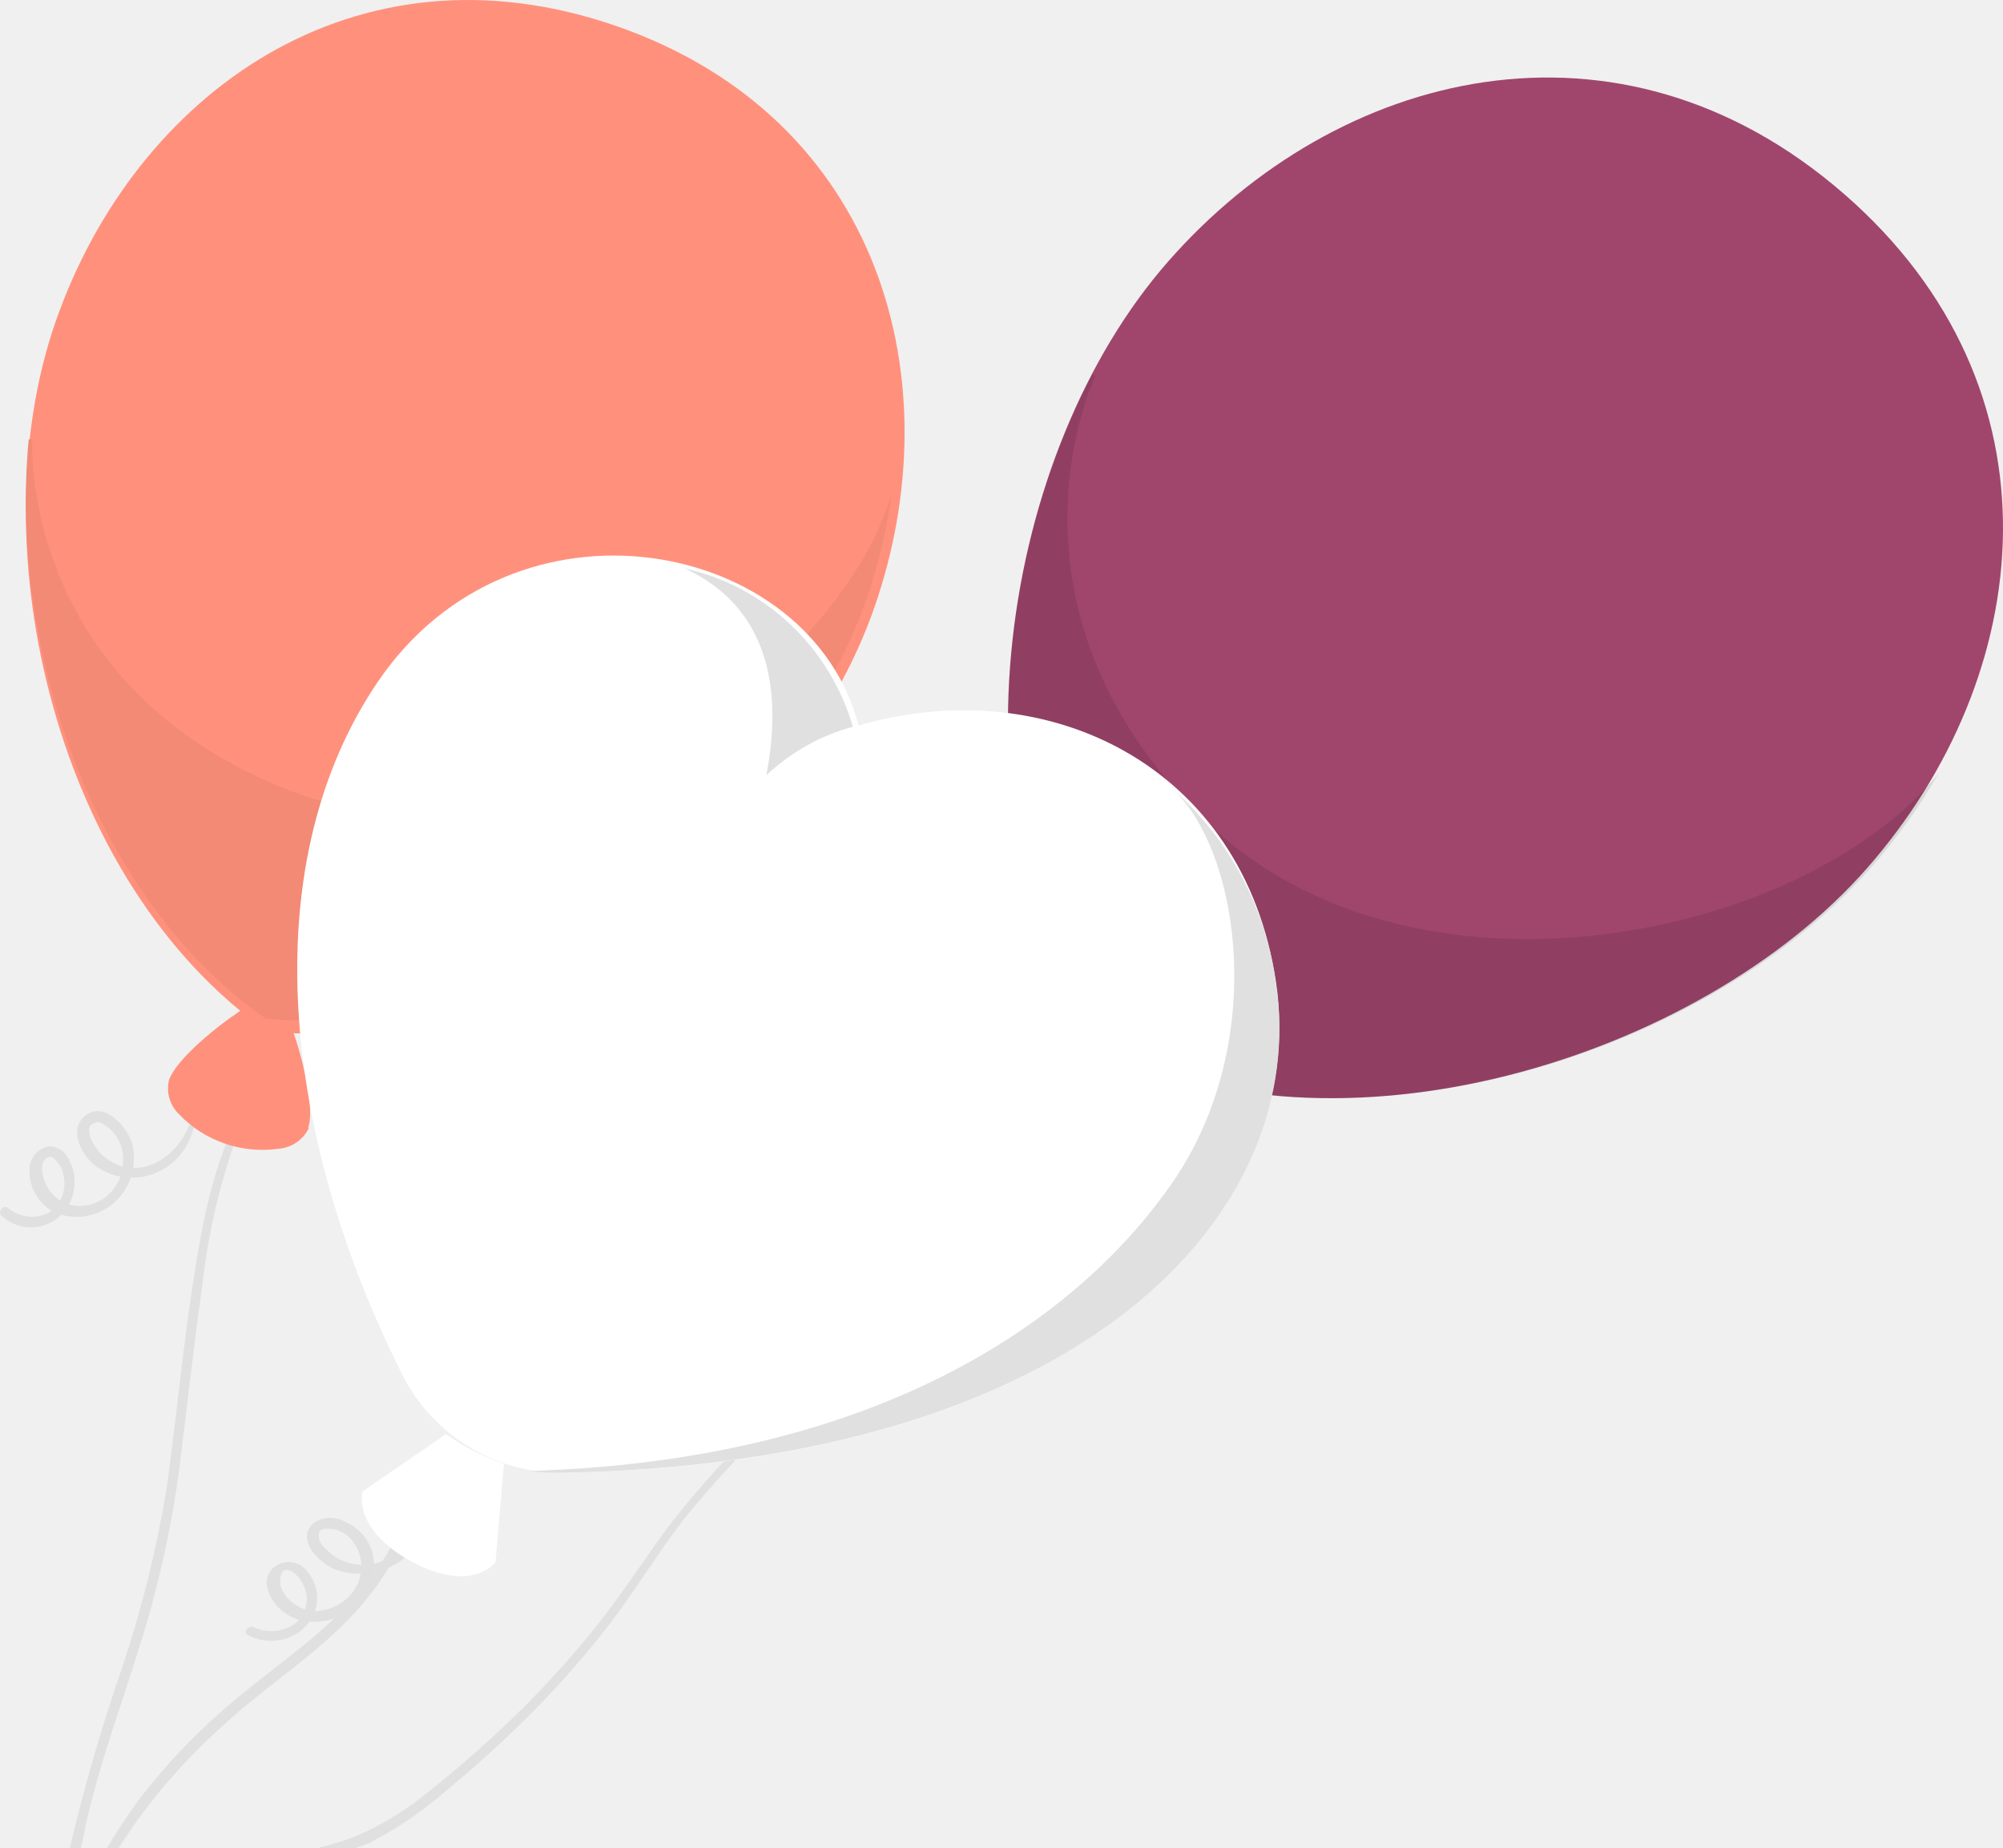
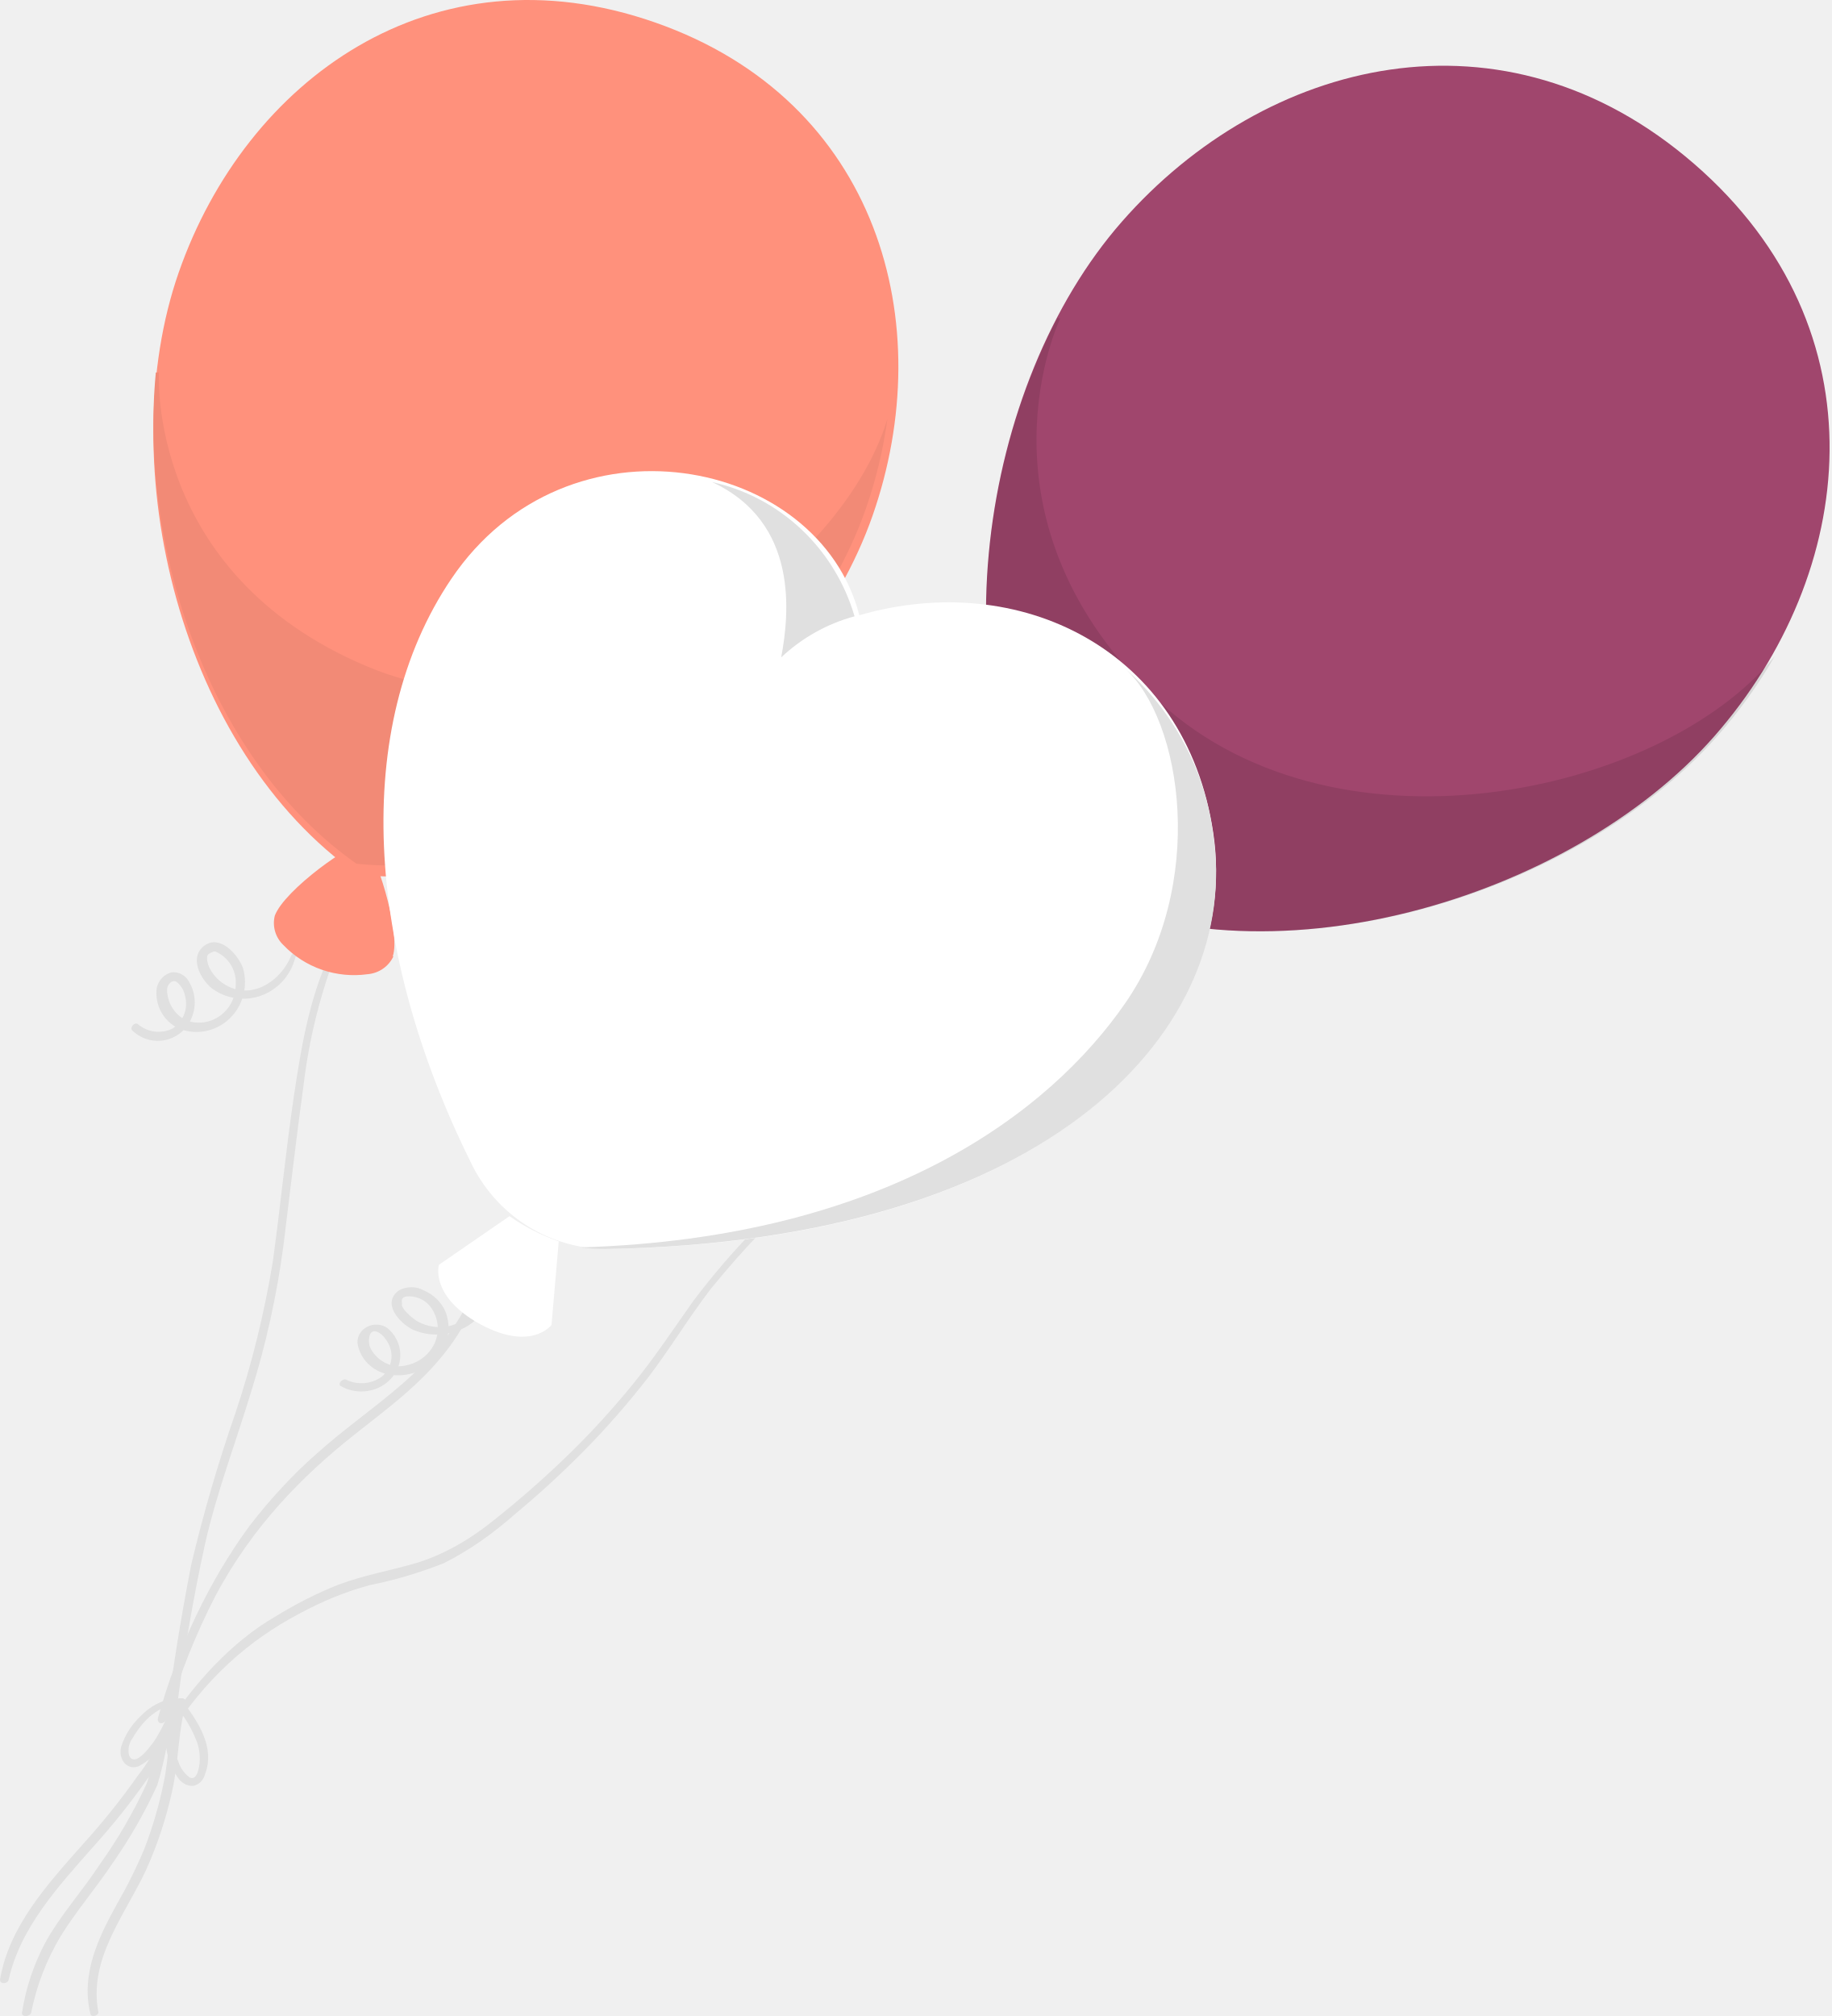
- <svg xmlns="http://www.w3.org/2000/svg" width="155" height="143" viewBox="0 0 155 143" fill="none">
-   <path d="M62.797 107.458C59.327 110.362 55.975 113.807 52.816 117.715C50.87 120.259 49.147 123.115 47.137 125.754C45.285 128.129 43.354 130.336 41.363 132.355C39.31 134.434 37.214 136.361 35.086 138.127C32.938 140.036 30.719 141.568 28.488 142.683C26.23 143.568 23.986 144.232 21.769 144.671C19.615 145.246 17.432 146.131 15.252 147.315C10.851 149.649 6.69 153.121 3.206 158.803C2.9 159.314 2.397 158.82 2.746 158.24C5.707 153.493 9.304 149.778 13.062 147.583C15.009 146.385 16.966 145.395 18.916 144.622C21.234 143.764 23.537 143.368 25.859 142.695C28.253 141.999 30.689 140.668 33.05 138.766C35.257 137.023 37.436 135.12 39.577 133.065C41.701 131.03 43.766 128.786 45.752 126.355C47.709 123.948 49.48 121.293 51.304 118.706C54.842 114.038 58.706 110.08 62.731 107.001C62.977 106.802 63.013 107.233 62.793 107.44L62.797 107.458Z" fill="#E0E0E0" />
-   <path d="M85.058 90.197C86.777 88.311 87.465 79.769 86.674 79.125C85.883 78.48 77.459 80.446 75.602 82.445C75.272 82.865 75.069 83.361 75.015 83.88C74.96 84.399 75.056 84.922 75.292 85.394C75.863 86.74 76.767 87.938 77.93 88.891C79.093 89.844 80.481 90.524 81.98 90.874C82.511 91.024 83.075 91.04 83.615 90.922C84.156 90.803 84.653 90.553 85.058 90.197Z" fill="#BA68C8" />
-   <path opacity="0.3" d="M85.058 90.197C86.777 88.311 87.465 79.769 86.674 79.125C85.883 78.48 77.459 80.446 75.602 82.445C75.272 82.865 75.069 83.361 75.015 83.88C74.96 84.399 75.056 84.922 75.292 85.394C75.863 86.74 76.767 87.938 77.93 88.891C79.093 89.844 80.481 90.524 81.98 90.874C82.511 91.024 83.075 91.04 83.615 90.922C84.156 90.803 84.653 90.553 85.058 90.197Z" fill="black" />
-   <path d="M144.477 67.2C131.447 82.048 103.274 90.556 84.827 80.88C73.172 63.196 77.365 35.085 90.412 20.221C103.459 5.356 125.242 -0.149 142.666 14.982C160.09 30.114 157.524 52.336 144.477 67.2Z" fill="#A0466D" />
-   <path opacity="0.1" d="M84.768 29.083C84.768 29.083 76.25 46.806 93.05 63.33C109.228 79.237 139.63 72.658 150 59.882C148.495 62.502 146.723 64.963 144.714 67.228C131.634 82.052 103.353 90.547 84.835 80.886C75.139 66.262 76.418 44.474 84.532 29L84.768 29.083Z" fill="black" />
-   <path d="M18.919 86.395C17.308 90.396 16.21 94.745 15.688 99.192C15.025 104 14.476 108.807 13.882 113.608C13.271 118.227 12.264 122.776 10.888 127.14C9.506 131.677 7.842 136.056 6.758 140.72C5.579 146.087 4.659 151.532 4.005 157.01C3.91 157.699 3.07 157.737 3.165 157.047C3.768 152.271 4.533 147.516 5.456 142.801C6.58 138.074 7.932 133.439 9.5 128.935C10.983 124.496 12.125 119.869 12.902 115.151C13.597 110.107 14.081 105.034 14.832 99.998C15.582 94.962 16.409 90.279 18.59 86.161C18.772 85.826 19.102 85.975 18.919 86.395Z" fill="#E0E0E0" />
-   <path d="M14.955 87.387C14.755 88.182 14.368 88.914 13.828 89.52C13.288 90.126 12.61 90.586 11.856 90.862C11.101 91.138 10.292 91.22 9.499 91.101C8.706 90.983 7.954 90.667 7.307 90.181C6.245 89.295 5.248 87.337 6.67 86.3C8.092 85.263 9.759 87.153 10.184 88.374C10.413 89.175 10.423 90.025 10.211 90.831C9.999 91.637 9.574 92.368 8.982 92.942C8.391 93.516 7.656 93.912 6.859 94.087C6.062 94.261 5.233 94.206 4.464 93.929C3.744 93.64 3.14 93.112 2.749 92.429C2.358 91.746 2.202 90.949 2.307 90.165C2.383 89.823 2.551 89.509 2.79 89.258C3.029 89.007 3.331 88.829 3.663 88.743C3.997 88.708 4.332 88.78 4.624 88.948C4.917 89.115 5.152 89.371 5.297 89.68C5.712 90.405 5.864 91.257 5.727 92.086C5.589 92.915 5.171 93.668 4.546 94.213C3.908 94.75 3.101 95.028 2.276 94.998C1.451 94.967 0.666 94.629 0.068 94.046C-0.177 93.762 0.297 93.243 0.591 93.477C1.025 93.845 1.552 94.078 2.111 94.149C2.67 94.22 3.236 94.126 3.745 93.879C4.229 93.576 4.602 93.119 4.809 92.579C5.016 92.038 5.044 91.443 4.889 90.884C4.791 90.388 4.525 89.944 4.137 89.629C3.778 89.378 3.418 89.73 3.287 90.081C3.239 90.313 3.239 90.552 3.287 90.784C3.364 91.286 3.558 91.762 3.854 92.17C4.15 92.578 4.539 92.906 4.987 93.126C5.491 93.316 6.033 93.379 6.566 93.311C7.099 93.242 7.609 93.044 8.052 92.733C8.495 92.422 8.859 92.007 9.113 91.522C9.368 91.037 9.505 90.497 9.514 89.947C9.567 89.338 9.439 88.726 9.148 88.192C8.856 87.657 8.414 87.226 7.879 86.952C7.585 86.802 7.585 86.802 7.258 86.952C6.932 87.103 6.866 87.203 6.915 87.672C6.957 87.929 7.04 88.178 7.16 88.408C7.412 88.888 7.763 89.305 8.19 89.629C10.625 91.47 13.534 89.763 14.58 87.22C14.71 86.919 15.07 87.019 14.988 87.354L14.955 87.387Z" fill="#E0E0E0" />
-   <path d="M23.847 87.29C24.634 85.074 22.173 77.327 21.218 77.015C20.264 76.704 13.935 81.233 13.081 83.58C12.963 84.059 12.974 84.559 13.115 85.032C13.256 85.504 13.522 85.932 13.885 86.272C14.853 87.283 16.056 88.051 17.39 88.51C18.725 88.97 20.153 89.109 21.553 88.915C22.061 88.873 22.547 88.699 22.962 88.41C23.378 88.121 23.706 87.729 23.914 87.273L23.847 87.29Z" fill="#FF917C" />
-   <path d="M67.647 47.061C61.528 64.591 40.092 81.918 20.69 79.828C4.399 68.434 -1.805 42.392 4.315 24.862C10.434 7.332 27.398 -5.091 47.809 2.056C68.219 9.203 73.767 29.564 67.647 47.061Z" fill="#FF917C" />
-   <path d="M2.506 34C2.506 34 1.374 52.339 21.469 60.808C40.831 69.027 64.572 52.872 69 38.235C68.622 41.022 67.964 43.765 67.036 46.42C60.975 63.759 39.749 80.897 20.537 78.83C7.218 69.494 0.675 50.205 2.223 34H2.506Z" fill="#F28A76" />
-   <path d="M31.906 117.315C29.711 124.125 24.552 127.588 20.361 130.932C15.672 134.643 11.07 139.253 7.663 145.665C5.853 149.165 4.359 152.926 3.232 156.814C3.032 157.485 2.235 157.406 2.434 156.735C4.24 150.279 7.128 144.231 10.781 139.256C12.716 136.752 14.791 134.526 16.962 132.623C19.2 130.62 21.535 128.966 23.805 127.08C26.835 124.582 29.616 121.69 31.519 117.199C31.607 116.904 32.053 116.824 31.921 117.23L31.906 117.315Z" fill="#E0E0E0" />
-   <path d="M33 117.191C32.968 117.98 32.727 118.75 32.299 119.432C31.871 120.114 31.268 120.687 30.545 121.1C29.821 121.513 28.999 121.753 28.152 121.798C27.305 121.844 26.459 121.694 25.689 121.361C24.437 120.738 22.823 118.933 24.402 117.782C24.749 117.586 25.146 117.482 25.552 117.482C25.957 117.482 26.355 117.586 26.702 117.782C27.608 118.175 28.315 118.879 28.675 119.748C28.946 120.458 29.013 121.222 28.87 121.964C28.726 122.706 28.377 123.4 27.857 123.978C27.337 124.556 26.664 124.997 25.905 125.259C25.145 125.52 24.326 125.592 23.527 125.468C22.778 125.327 22.095 124.97 21.575 124.448C21.054 123.927 20.723 123.266 20.627 122.56C20.614 122.258 20.693 121.958 20.855 121.696C21.017 121.434 21.256 121.221 21.544 121.08C21.831 120.94 22.156 120.878 22.48 120.902C22.803 120.927 23.113 121.036 23.373 121.218C24.03 121.775 24.441 122.54 24.525 123.365C24.608 124.189 24.358 125.013 23.823 125.674C23.289 126.336 22.508 126.788 21.635 126.942C20.761 127.096 19.857 126.941 19.1 126.507C18.791 126.299 19.271 125.788 19.58 125.915C20.102 126.176 20.696 126.287 21.286 126.233C21.876 126.179 22.435 125.963 22.892 125.612C23.292 125.255 23.567 124.794 23.68 124.289C23.793 123.784 23.74 123.26 23.527 122.784C23.321 122.32 22.806 121.553 22.206 121.505C21.605 121.457 21.605 122.56 21.777 122.959C21.98 123.401 22.296 123.79 22.696 124.094C23.097 124.397 23.57 124.605 24.076 124.701C24.775 124.732 25.469 124.579 26.078 124.259C26.687 123.939 27.186 123.465 27.518 122.892C27.85 122.319 28.001 121.67 27.954 121.02C27.907 120.37 27.663 119.746 27.251 119.22C27.005 118.909 26.677 118.663 26.297 118.506C25.918 118.349 25.502 118.287 25.089 118.325C24.694 118.421 24.642 118.565 24.694 118.949C24.687 119.034 24.687 119.119 24.694 119.204C24.824 119.471 25.011 119.71 25.243 119.907C25.604 120.3 26.056 120.611 26.564 120.818C29.396 121.937 31.97 119.827 32.502 117.287C32.502 117.015 33.017 116.807 33 117.287V117.191Z" fill="#E0E0E0" />
-   <path d="M39 113.3L38.341 120.926C38.341 120.926 36.38 123.54 31.4 120.612C27.235 118.097 28.068 115.434 28.068 115.434L34.506 111C35.88 111.969 37.394 112.744 39 113.3Z" fill="white" />
-   <path d="M66.436 56.155C80.991 51.93 96.228 59.173 98.74 76.007C101.351 93.444 84.418 113.313 43.431 114C40.814 113.995 38.251 113.243 36.041 111.83C33.83 110.418 32.061 108.403 30.939 106.019C21.391 86.737 20.027 66.4 29.193 52.835C39.788 37.142 62.727 41.702 66.436 56.155Z" fill="white" />
-   <path d="M53 44C56.049 44.671 58.864 46.162 61.151 48.318C63.438 50.473 65.113 53.213 66 56.252C63.501 56.927 61.202 58.214 59.305 60C60.036 56.087 60.963 47.699 53 44Z" fill="#E0E0E0" />
-   <path d="M90.672 91.612C98.238 80.719 95.916 65.738 90.672 61C95.127 64.913 97.996 70.319 98.739 76.198C101.361 93.547 84.358 113.316 43.205 114C42.467 114.001 41.731 113.951 41 113.85C68.959 112.999 83.857 101.438 90.672 91.612Z" fill="#E0E0E0" />
+ <svg xmlns="http://www.w3.org/2000/svg" width="169" height="186" viewBox="0 0 169 186" fill="none">
+   <path d="M75.61 108.626C72.103 111.561 68.714 115.043 65.521 118.994C63.553 121.566 61.812 124.453 59.78 127.121C57.907 129.521 55.956 131.752 53.944 133.793C51.868 135.895 49.749 137.843 47.598 139.628C45.427 141.558 43.184 143.107 40.929 144.233C38.646 145.128 36.377 145.799 34.137 146.243C31.959 146.824 29.752 147.719 27.549 148.916C23.1 151.275 18.893 154.785 15.371 160.529C15.062 161.046 14.553 160.546 14.907 159.96C17.9 155.161 21.535 151.405 25.335 149.187C27.303 147.975 29.281 146.975 31.253 146.194C33.596 145.326 35.923 144.926 38.27 144.246C40.691 143.542 43.153 142.197 45.54 140.274C47.771 138.512 49.974 136.588 52.138 134.511C54.285 132.454 56.372 130.185 58.38 127.728C60.359 125.295 62.148 122.611 63.993 119.996C67.569 115.277 71.475 111.276 75.544 108.163C75.792 107.963 75.828 108.398 75.606 108.608L75.61 108.626Z" fill="#E0E0E0" />
+   <path d="M98.113 91.177C99.85 89.271 100.546 80.636 99.746 79.984C98.947 79.333 90.431 81.32 88.554 83.341C88.221 83.765 88.016 84.266 87.961 84.791C87.906 85.316 88.003 85.845 88.241 86.322C88.818 87.682 89.732 88.894 90.908 89.857C92.083 90.82 93.487 91.507 95.002 91.861C95.539 92.013 96.109 92.03 96.655 91.91C97.201 91.79 97.704 91.537 98.113 91.177Z" fill="#BA68C8" />
+   <path opacity="0.3" d="M98.113 91.177C99.85 89.271 100.546 80.636 99.746 79.984C98.947 79.333 90.431 81.32 88.554 83.341C88.221 83.765 88.016 84.266 87.961 84.791C87.906 85.316 88.003 85.845 88.241 86.322C88.818 87.682 89.732 88.894 90.908 89.857C92.083 90.82 93.487 91.507 95.002 91.861C95.539 92.013 96.109 92.03 96.655 91.91C97.201 91.79 97.704 91.537 98.113 91.177Z" fill="black" />
+   <path d="M158.178 67.931C145.007 82.94 116.527 91.541 97.88 81.759C86.098 63.883 90.336 35.467 103.525 20.441C116.714 5.415 138.734 -0.151 156.348 15.145C173.961 30.441 171.367 52.905 158.178 67.931Z" fill="#A0466D" />
+   <path opacity="0.1" d="M97.82 29.399C97.82 29.399 89.21 47.315 106.193 64.018C122.546 80.098 153.279 73.447 163.761 60.533C162.239 63.181 160.449 65.669 158.418 67.958C145.196 82.944 116.607 91.531 97.888 81.765C88.087 66.982 89.38 44.958 97.582 29.315L97.82 29.399Z" fill="black" />
+   <path d="M31.255 87.334C29.626 91.379 28.516 95.775 27.989 100.269C27.319 105.13 26.764 109.989 26.163 114.842C25.545 119.512 24.528 124.11 23.137 128.521C21.74 133.108 20.057 137.534 18.962 142.249C17.77 147.675 16.84 153.179 16.179 158.716C16.083 159.413 15.233 159.451 15.329 158.754C15.94 153.926 16.712 149.119 17.645 144.353C18.781 139.574 20.148 134.889 21.734 130.336C23.233 125.849 24.387 121.171 25.172 116.402C25.875 111.304 26.365 106.176 27.123 101.085C27.882 95.994 28.717 91.26 30.923 87.097C31.106 86.759 31.439 86.909 31.255 87.334Z" fill="#E0E0E0" />
+   <path d="M27.248 88.337C27.046 89.14 26.655 89.88 26.109 90.493C25.562 91.105 24.878 91.571 24.115 91.85C23.352 92.128 22.534 92.211 21.732 92.091C20.931 91.971 20.17 91.652 19.517 91.161C18.444 90.265 17.436 88.286 18.873 87.238C20.31 86.189 21.995 88.1 22.425 89.335C22.657 90.144 22.666 91.004 22.452 91.818C22.238 92.633 21.808 93.371 21.21 93.952C20.613 94.532 19.87 94.933 19.064 95.109C18.258 95.285 17.42 95.23 16.643 94.95C15.915 94.658 15.305 94.124 14.909 93.433C14.514 92.743 14.357 91.937 14.462 91.144C14.54 90.799 14.709 90.482 14.95 90.228C15.192 89.975 15.498 89.794 15.834 89.707C16.17 89.672 16.51 89.745 16.805 89.914C17.101 90.084 17.338 90.342 17.485 90.654C17.905 91.388 18.058 92.249 17.919 93.087C17.78 93.925 17.358 94.686 16.726 95.237C16.081 95.779 15.265 96.061 14.431 96.03C13.597 95.999 12.804 95.657 12.199 95.068C11.951 94.781 12.431 94.257 12.728 94.493C13.166 94.865 13.699 95.1 14.264 95.172C14.829 95.244 15.402 95.149 15.916 94.899C16.405 94.593 16.783 94.131 16.992 93.585C17.2 93.038 17.229 92.436 17.072 91.872C16.974 91.37 16.704 90.921 16.312 90.603C15.949 90.35 15.586 90.705 15.454 91.06C15.404 91.294 15.404 91.536 15.454 91.77C15.53 92.278 15.727 92.759 16.026 93.172C16.326 93.584 16.719 93.916 17.172 94.138C17.681 94.33 18.229 94.394 18.768 94.325C19.307 94.256 19.822 94.055 20.27 93.741C20.718 93.426 21.086 93.006 21.343 92.516C21.6 92.026 21.738 91.481 21.747 90.925C21.801 90.308 21.672 89.69 21.377 89.15C21.083 88.61 20.636 88.174 20.095 87.897C19.798 87.745 19.798 87.745 19.468 87.897C19.137 88.049 19.071 88.151 19.121 88.624C19.163 88.885 19.247 89.136 19.369 89.369C19.622 89.854 19.978 90.275 20.409 90.603C22.871 92.464 25.811 90.739 26.868 88.168C27.001 87.863 27.364 87.965 27.281 88.303L27.248 88.337Z" fill="#E0E0E0" />
+   <path d="M36.237 88.239C37.032 85.999 34.544 78.168 33.58 77.853C32.615 77.538 26.217 82.117 25.354 84.489C25.234 84.973 25.246 85.479 25.388 85.957C25.531 86.434 25.799 86.867 26.166 87.21C27.145 88.232 28.36 89.008 29.71 89.473C31.059 89.938 32.502 90.078 33.918 89.882C34.431 89.839 34.923 89.663 35.343 89.371C35.762 89.08 36.094 88.683 36.305 88.222L36.237 88.239Z" fill="#FF917C" />
+   <path d="M80.513 47.572C74.327 65.293 52.658 82.809 33.046 80.696C16.577 69.178 10.306 42.852 16.492 25.132C22.679 7.411 39.827 -5.146 60.459 2.078C81.091 9.303 86.7 29.886 80.513 47.572Z" fill="#FF917C" />
+   <path d="M14.664 34.37C14.664 34.37 13.52 52.908 33.833 61.469C53.405 69.778 77.404 53.447 81.88 38.65C81.498 41.468 80.833 44.241 79.894 46.925C73.769 64.452 52.311 81.777 32.89 79.687C19.427 70.249 12.813 50.751 14.378 34.37H14.664Z" fill="#F28A76" />
+   <path d="M44.384 118.59C42.165 125.474 36.95 128.975 32.713 132.355C27.973 136.107 23.321 140.767 19.876 147.248C18.047 150.787 16.537 154.588 15.398 158.519C15.196 159.197 14.389 159.117 14.591 158.439C16.417 151.913 19.336 145.799 23.029 140.77C24.985 138.239 27.082 135.988 29.277 134.065C31.54 132.04 33.899 130.368 36.195 128.461C39.257 125.937 42.068 123.013 43.992 118.473C44.081 118.175 44.532 118.094 44.398 118.504L44.384 118.59Z" fill="#E0E0E0" />
+   <path d="M45.489 118.465C45.457 119.263 45.213 120.041 44.78 120.731C44.347 121.42 43.738 121.999 43.007 122.417C42.276 122.834 41.445 123.076 40.588 123.122C39.732 123.168 38.877 123.017 38.099 122.681C36.832 122.051 35.202 120.226 36.798 119.063C37.148 118.864 37.55 118.76 37.96 118.76C38.37 118.76 38.772 118.864 39.122 119.063C40.038 119.459 40.753 120.172 41.117 121.049C41.391 121.768 41.459 122.54 41.314 123.29C41.169 124.04 40.816 124.742 40.29 125.326C39.765 125.91 39.084 126.356 38.317 126.62C37.549 126.885 36.72 126.957 35.913 126.832C35.156 126.689 34.465 126.328 33.939 125.801C33.413 125.274 33.078 124.606 32.981 123.892C32.968 123.587 33.048 123.284 33.212 123.019C33.376 122.755 33.618 122.539 33.908 122.396C34.199 122.254 34.527 122.192 34.854 122.217C35.181 122.241 35.495 122.352 35.757 122.535C36.422 123.099 36.837 123.873 36.922 124.706C37.006 125.539 36.753 126.372 36.213 127.041C35.672 127.71 34.883 128.167 34 128.322C33.117 128.478 32.203 128.321 31.438 127.882C31.125 127.672 31.611 127.155 31.923 127.284C32.451 127.548 33.051 127.66 33.647 127.605C34.244 127.551 34.809 127.332 35.271 126.977C35.675 126.617 35.953 126.151 36.067 125.64C36.182 125.13 36.128 124.6 35.913 124.118C35.705 123.65 35.184 122.875 34.577 122.826C33.97 122.778 33.97 123.892 34.144 124.296C34.349 124.743 34.668 125.136 35.073 125.443C35.478 125.749 35.957 125.96 36.468 126.057C37.174 126.089 37.876 125.934 38.491 125.61C39.107 125.287 39.612 124.807 39.947 124.228C40.283 123.649 40.436 122.993 40.388 122.336C40.34 121.679 40.094 121.048 39.677 120.516C39.429 120.202 39.097 119.953 38.713 119.794C38.33 119.635 37.909 119.573 37.492 119.612C37.093 119.709 37.041 119.854 37.093 120.242C37.085 120.328 37.085 120.414 37.093 120.5C37.224 120.769 37.413 121.011 37.648 121.211C38.013 121.607 38.469 121.922 38.983 122.132C41.846 123.262 44.448 121.13 44.986 118.562C44.986 118.287 45.506 118.077 45.489 118.562V118.465Z" fill="#E0E0E0" />
+   <path d="M51.554 114.531L50.888 122.241C50.888 122.241 48.906 124.883 43.871 121.923C39.662 119.381 40.504 116.688 40.504 116.688L47.011 112.207C48.4 113.186 49.93 113.969 51.554 114.531Z" fill="white" />
+   <path d="M79.289 56.765C94.002 52.494 109.405 59.816 111.944 76.833C114.584 94.46 97.466 114.544 56.034 115.239C53.388 115.234 50.798 114.473 48.563 113.046C46.328 111.618 44.54 109.581 43.406 107.171C33.754 87.68 32.376 67.121 41.641 53.41C52.352 37.545 75.539 42.156 79.289 56.765Z" fill="white" />
+   <path d="M65.707 44.478C68.788 45.157 71.634 46.664 73.946 48.843C76.258 51.022 77.951 53.792 78.848 56.864C76.322 57.546 73.998 58.847 72.08 60.652C72.82 56.697 73.756 48.217 65.707 44.478Z" fill="#E0E0E0" />
+   <path d="M103.788 92.608C111.436 81.596 109.089 66.452 103.788 61.663C108.291 65.619 111.191 71.083 111.943 77.026C114.593 94.564 97.406 114.548 55.805 115.239C55.059 115.24 54.315 115.189 53.576 115.087C81.839 114.227 96.899 102.541 103.788 92.608Z" fill="#E0E0E0" />
+   <path d="M17.146 157.129C16.459 158.336 15.881 159.592 15.418 160.883C15.197 162.159 14.898 163.424 14.522 164.671C13.397 167.152 12.035 169.541 10.451 171.811C8.928 174.114 7.046 176.29 5.587 178.651C4.277 180.857 3.361 183.235 2.873 185.698C2.784 186.089 1.939 186.113 2.029 185.698C2.382 183.377 3.146 181.122 4.294 179.019C5.69 176.566 7.635 174.413 9.197 172.029C10.864 169.691 12.299 167.225 13.485 164.66C14.074 163.266 14.061 161.792 14.547 160.388C15.037 159.212 15.593 158.059 16.212 156.933C16.429 156.472 17.389 156.703 17.146 157.221V157.129Z" fill="#E0E0E0" />
+   <path d="M17.185 157.1C16.402 159.763 16.502 162.596 15.873 165.292C15.327 167.782 14.525 170.206 13.481 172.521C11.551 176.669 8.145 180.714 9.071 185.609C9.148 185.96 8.431 186.175 8.343 185.813C7.45 182.175 9.049 178.833 10.758 175.728C11.707 174.089 12.554 172.39 13.293 170.641C14.075 168.626 14.684 166.544 15.112 164.42C15.631 161.961 15.542 159.412 16.215 156.998C16.358 156.533 17.24 156.601 17.086 157.1H17.185Z" fill="#E0E0E0" />
+   <path d="M17.12 157.162C16.476 158.392 15.934 159.67 15.497 160.984C15.024 162.085 14.402 163.12 13.647 164.062C12.117 166.246 10.451 168.337 8.659 170.323C5.425 173.993 1.88 177.803 0.794 182.67C0.699 183.065 -0.077 183.088 0.007 182.612C0.854 177.698 4.374 173.854 7.609 170.195C9.467 168.152 11.193 165.999 12.776 163.748C13.581 162.733 14.225 161.605 14.685 160.403C15.103 159.2 15.626 158.034 16.249 156.918C16.476 156.477 17.442 156.709 17.12 157.22V157.162Z" fill="#E0E0E0" />
+   <path d="M16.066 157.196C14.969 157.478 13.977 158.1 13.219 158.98C12.85 159.399 12.524 159.858 12.247 160.348C12.076 160.57 11.957 160.83 11.898 161.109C11.839 161.387 11.842 161.677 11.908 161.953C12.461 163.226 14.077 160.871 14.416 160.348C15.027 159.32 15.56 158.242 16.009 157.125L16.676 157.303C16.105 158.351 15.867 159.564 15.998 160.764C16.062 161.381 16.218 161.983 16.461 162.548C16.65 163.114 16.997 163.608 17.456 163.963C18.134 164.356 18.337 163.25 18.405 162.774C18.479 162.104 18.41 161.426 18.201 160.788C17.721 159.516 17.024 158.348 16.145 157.339C15.874 156.982 16.529 156.554 16.778 156.875C18.224 158.766 19.907 161.192 18.902 163.737C18.83 164.007 18.684 164.248 18.483 164.432C18.283 164.616 18.036 164.734 17.772 164.772C17.511 164.773 17.253 164.707 17.021 164.581C16.789 164.454 16.589 164.271 16.439 164.047C15.791 163.149 15.399 162.077 15.309 160.955C15.178 159.639 15.439 158.314 16.055 157.161C16.247 156.804 16.925 156.875 16.721 157.339C16.276 158.467 15.747 159.557 15.139 160.598C14.603 161.635 13.768 162.468 12.755 162.976C11.625 163.345 10.914 162.239 11.173 161.169C11.521 160.099 12.124 159.14 12.925 158.386C13.79 157.44 14.94 156.839 16.179 156.685C16.552 156.685 16.382 157.161 16.111 157.22L16.066 157.196Z" fill="#E0E0E0" />
</svg>
